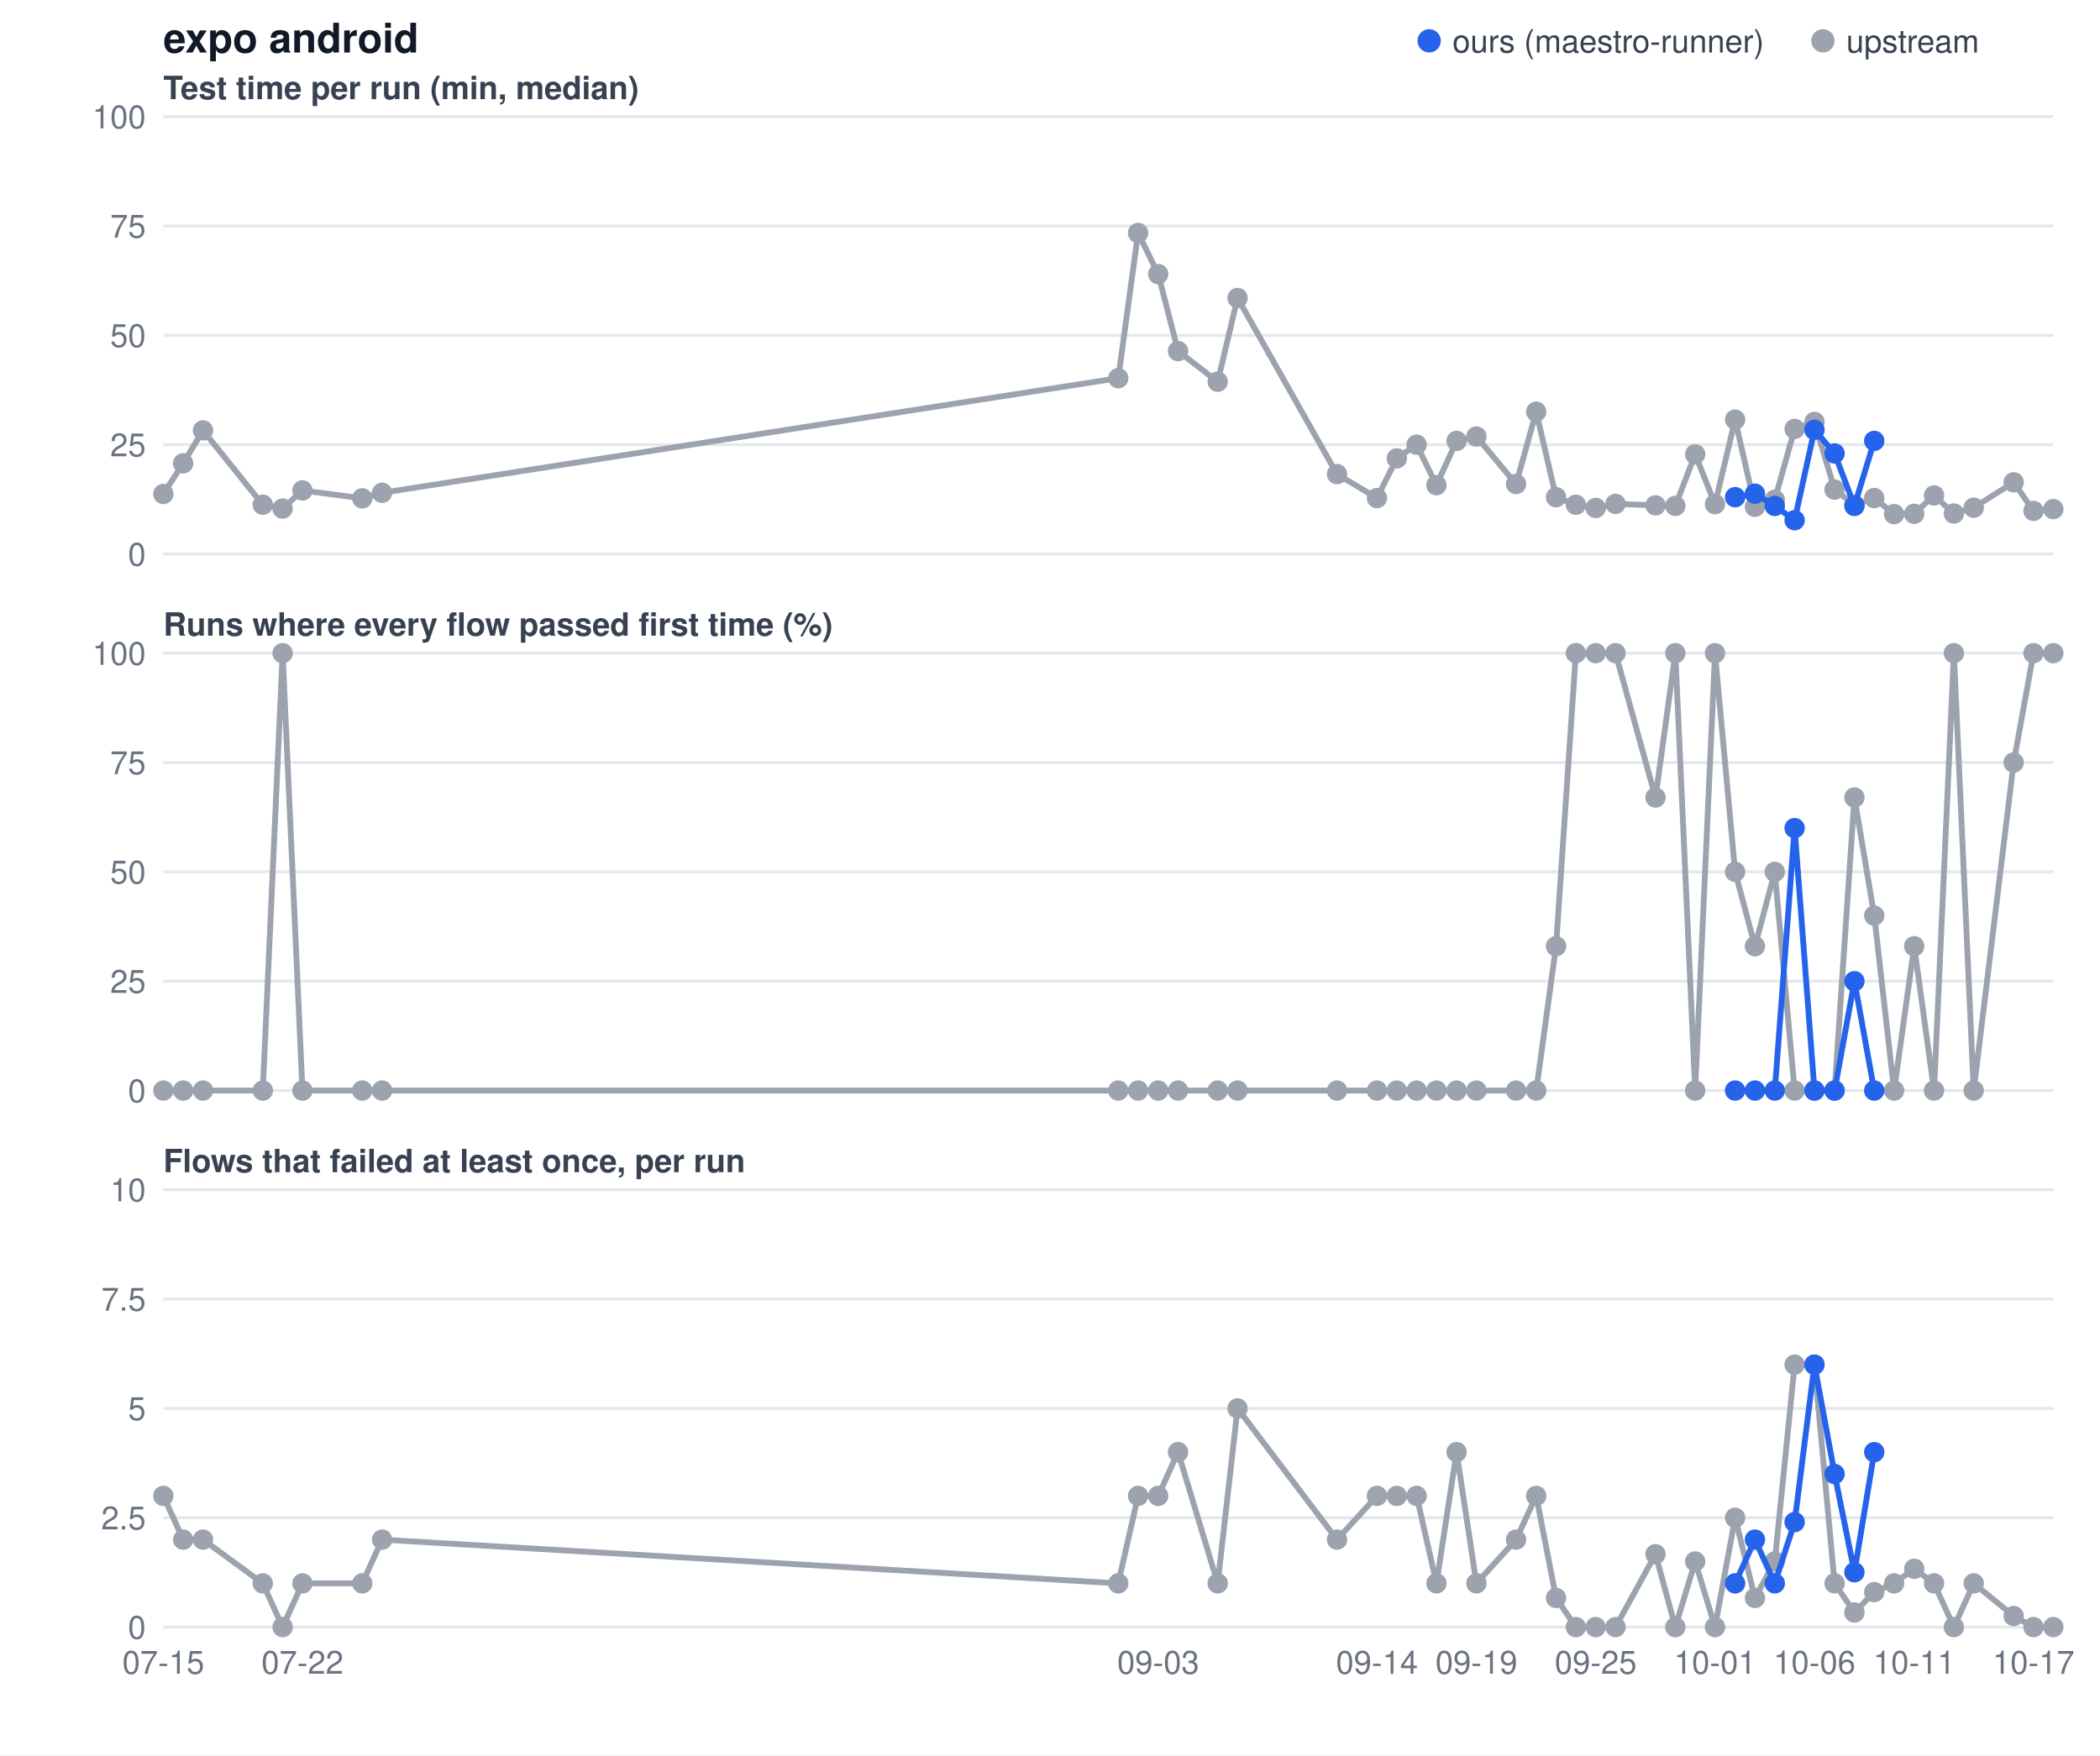
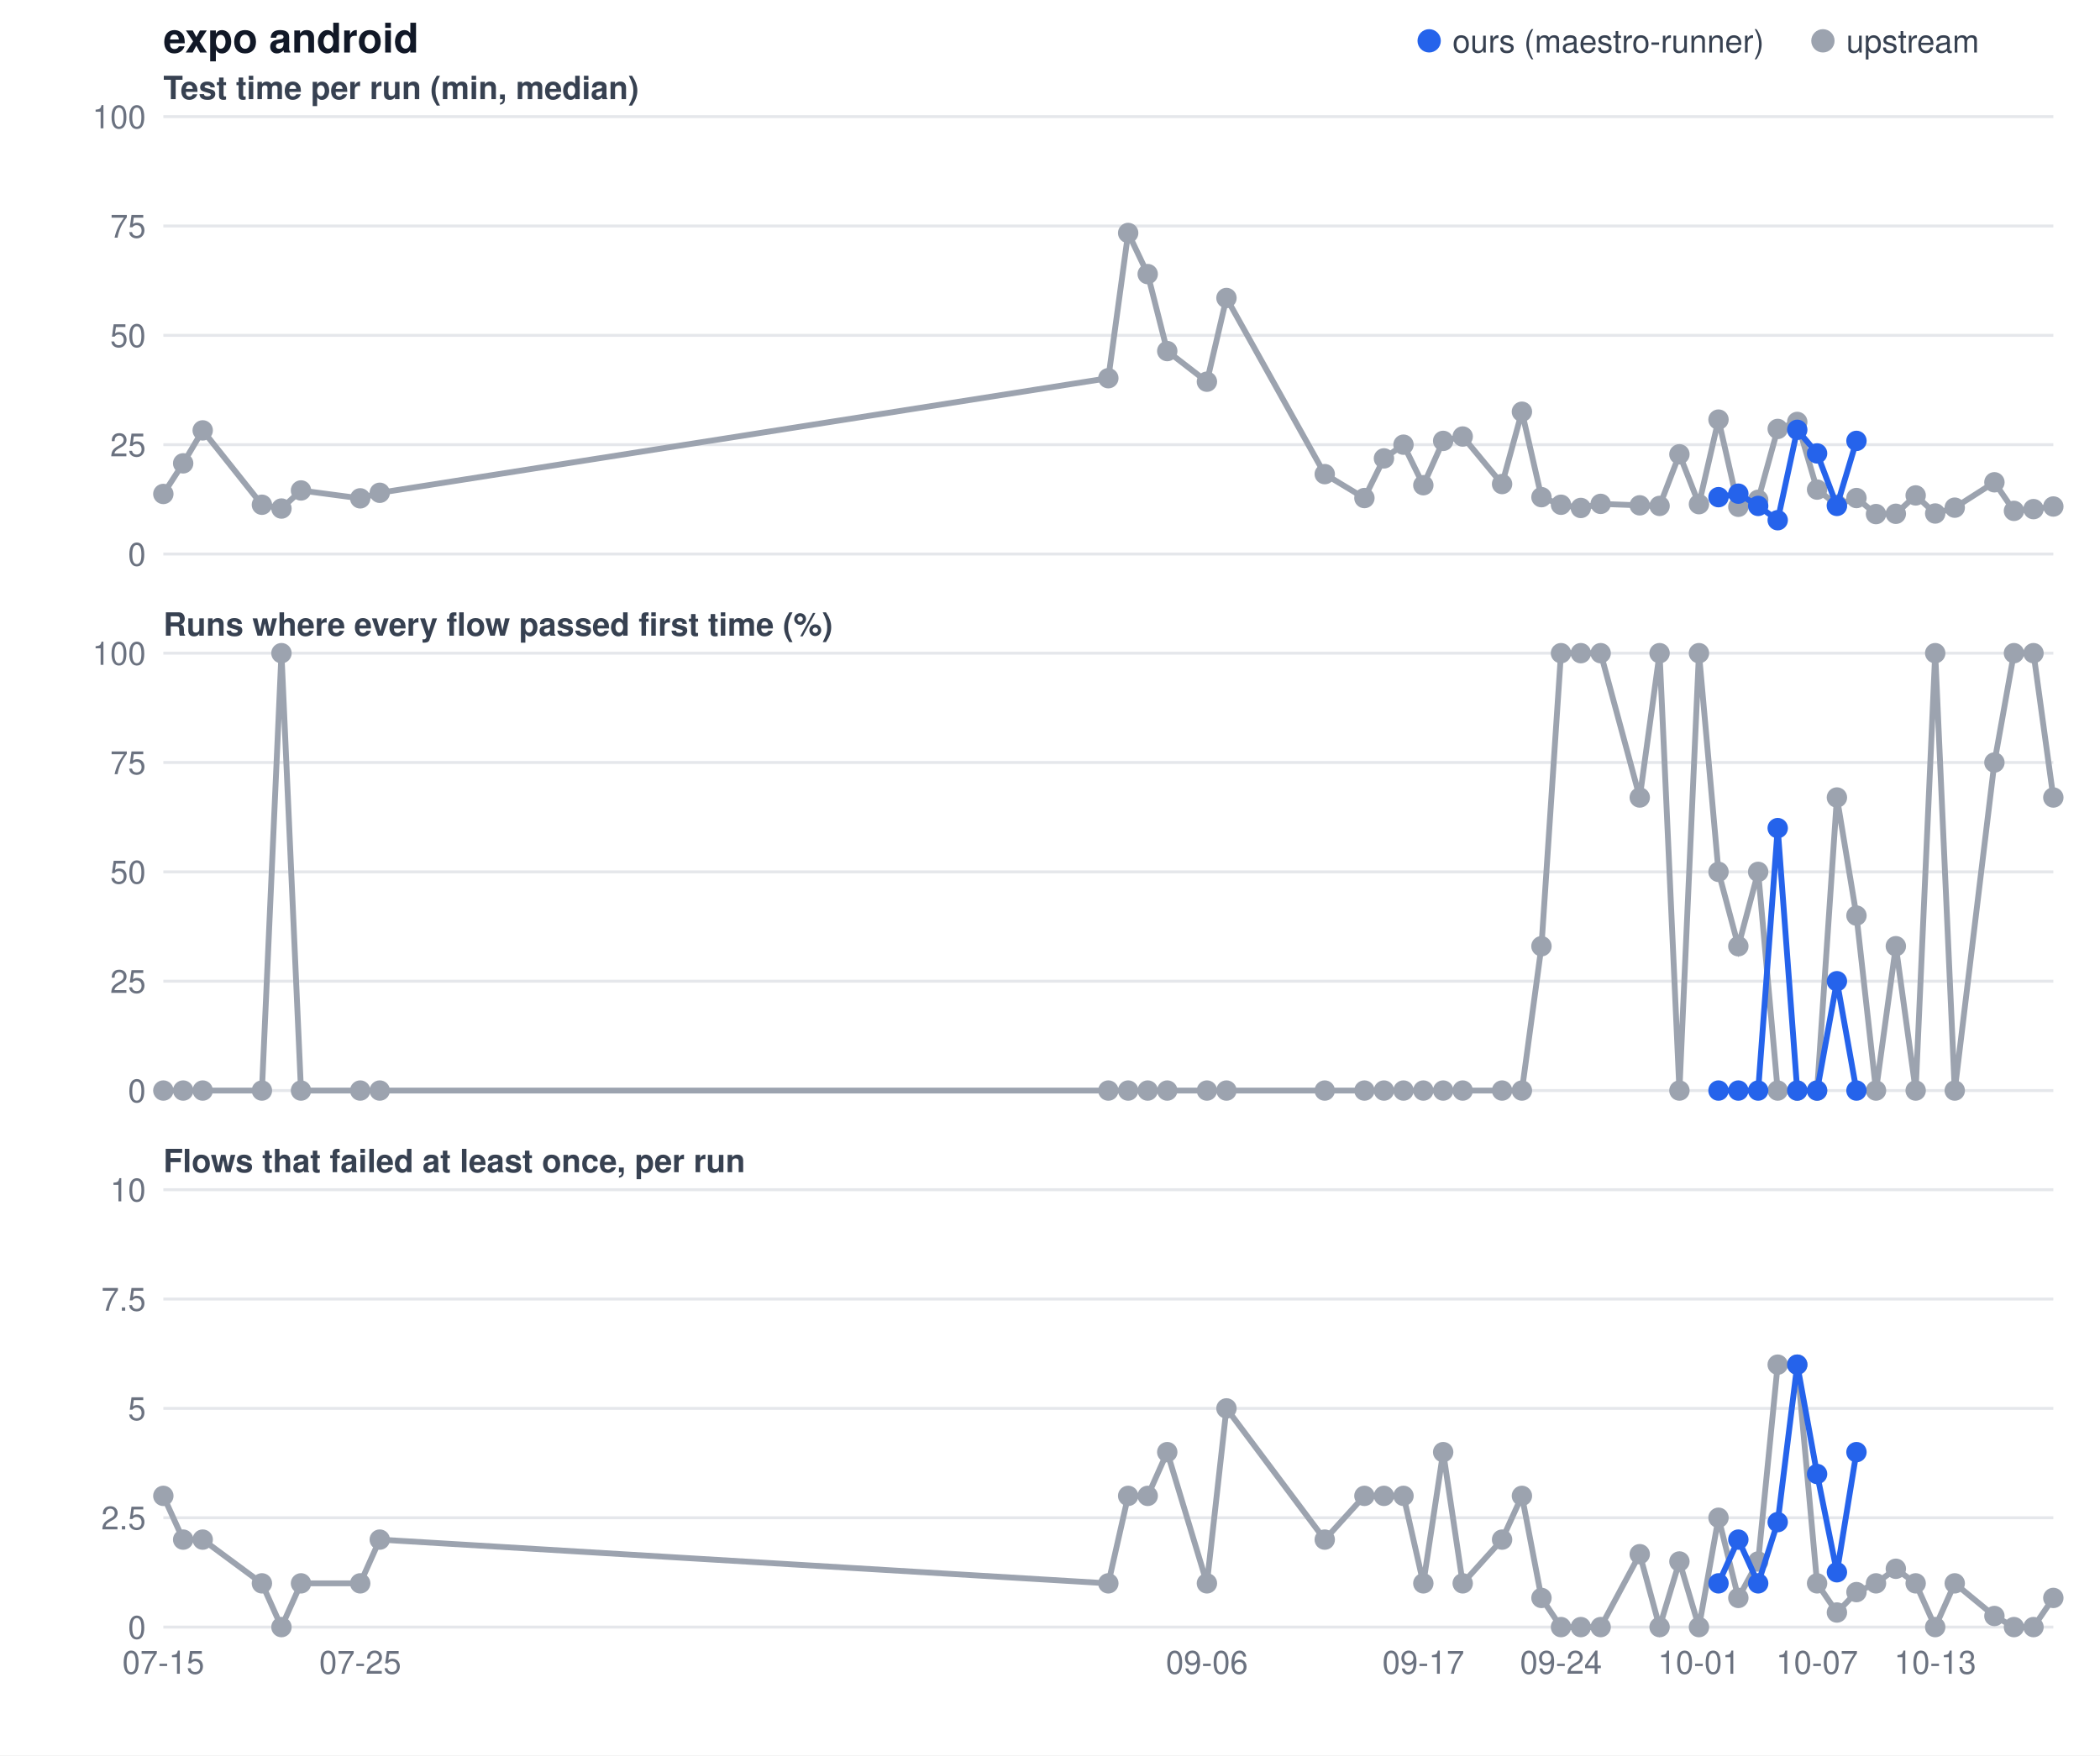
<svg xmlns="http://www.w3.org/2000/svg" width="720" height="602" font-family="-apple-system,Segoe UI,Helvetica,Arial,sans-serif" font-size="11">
  <rect width="100%" height="100%" fill="#ffffff" />
  <text x="56" y="18" font-size="14" font-weight="600" fill="#111827">expo android</text>
  <circle cx="490" cy="14" r="4" fill="#2563eb" />
  <text x="498" y="18" fill="#374151">ours (maestro-runner)</text>
  <circle cx="625" cy="14" r="4" fill="#9ca3af" />
  <text x="633" y="18" fill="#374151">upstream</text>
  <text x="56" y="34" fill="#374151" font-weight="600">Test time per run (min, median)</text>
  <line x1="56" x2="704" y1="190.0" y2="190.0" stroke="#e5e7eb" />
  <text x="50" y="194.0" text-anchor="end" fill="#6b7280">0</text>
  <line x1="56" x2="704" y1="152.5" y2="152.5" stroke="#e5e7eb" />
  <text x="50" y="156.5" text-anchor="end" fill="#6b7280">25</text>
  <line x1="56" x2="704" y1="115.0" y2="115.0" stroke="#e5e7eb" />
  <text x="50" y="119.0" text-anchor="end" fill="#6b7280">50</text>
  <line x1="56" x2="704" y1="77.5" y2="77.5" stroke="#e5e7eb" />
  <text x="50" y="81.5" text-anchor="end" fill="#6b7280">75</text>
  <line x1="56" x2="704" y1="40.0" y2="40.0" stroke="#e5e7eb" />
  <text x="50" y="44.0" text-anchor="end" fill="#6b7280">100</text>
-   <polyline fill="none" stroke="#9ca3af" stroke-width="2" points="56.0,169.4 62.8,158.9 69.6,147.6 90.1,173.1 96.9,174.4 103.7,168.2 124.2,170.9 131.0,169.0 383.4,129.7 390.2,79.9 397.1,94.0 403.9,120.4 417.5,130.9 424.3,102.2 458.4,162.6 472.1,170.8 478.9,157.2 485.7,152.5 492.5,166.4 499.4,151.2 506.2,149.7 519.8,166.0 526.7,141.2 533.5,170.5 540.3,173.1 547.1,174.2 553.9,172.8 567.6,173.3 574.4,173.5 581.2,155.8 588.0,172.9 594.9,143.9 601.7,173.8 608.5,171.4 615.3,147.1 622.1,144.7 629.0,167.9 635.8,173.1 642.6,170.8 649.4,176.3 656.3,176.2 663.1,169.9 669.9,176.1 676.7,174.1 690.4,165.4 697.2,175.2 704.0,174.6" />
+   <polyline fill="none" stroke="#9ca3af" stroke-width="2" points="56.0,169.4 62.8,158.9 69.5,147.6 89.8,173.1 96.5,174.4 103.2,168.2 123.5,170.9 130.2,169.0 380.0,129.7 386.8,79.9 393.5,94.0 400.2,120.4 413.8,130.9 420.5,102.2 454.2,162.6 467.8,170.8 474.5,157.2 481.2,152.5 488.0,166.4 494.8,151.2 501.5,149.7 515.0,166.0 521.8,141.2 528.5,170.5 535.2,173.1 542.0,174.2 548.8,172.8 562.2,173.3 569.0,173.5 575.8,155.8 582.5,172.9 589.2,143.9 596.0,173.8 602.8,171.4 609.5,147.1 616.2,144.7 623.0,167.9 629.8,173.1 636.5,170.8 643.2,176.3 650.0,176.2 656.8,169.9 663.5,176.1 670.2,174.1 683.8,165.4 690.5,175.2 697.2,174.6 704.0,173.7" />
  <circle cx="56.0" cy="169.4" r="3.5" fill="#9ca3af" />
  <circle cx="62.8" cy="158.9" r="3.5" fill="#9ca3af" />
-   <circle cx="69.6" cy="147.6" r="3.5" fill="#9ca3af" />
-   <circle cx="90.1" cy="173.1" r="3.5" fill="#9ca3af" />
-   <circle cx="96.9" cy="174.4" r="3.5" fill="#9ca3af" />
-   <circle cx="103.7" cy="168.2" r="3.5" fill="#9ca3af" />
-   <circle cx="124.2" cy="170.9" r="3.5" fill="#9ca3af" />
-   <circle cx="131.0" cy="169.0" r="3.5" fill="#9ca3af" />
-   <circle cx="383.4" cy="129.7" r="3.5" fill="#9ca3af" />
-   <circle cx="390.2" cy="79.9" r="3.5" fill="#9ca3af" />
-   <circle cx="397.1" cy="94.0" r="3.5" fill="#9ca3af" />
-   <circle cx="403.9" cy="120.4" r="3.5" fill="#9ca3af" />
-   <circle cx="417.5" cy="130.9" r="3.5" fill="#9ca3af" />
-   <circle cx="424.3" cy="102.2" r="3.5" fill="#9ca3af" />
-   <circle cx="458.4" cy="162.6" r="3.5" fill="#9ca3af" />
-   <circle cx="472.1" cy="170.8" r="3.5" fill="#9ca3af" />
-   <circle cx="478.9" cy="157.2" r="3.5" fill="#9ca3af" />
-   <circle cx="485.7" cy="152.5" r="3.5" fill="#9ca3af" />
-   <circle cx="492.5" cy="166.4" r="3.5" fill="#9ca3af" />
-   <circle cx="499.4" cy="151.2" r="3.5" fill="#9ca3af" />
-   <circle cx="506.2" cy="149.7" r="3.5" fill="#9ca3af" />
-   <circle cx="519.8" cy="166.0" r="3.5" fill="#9ca3af" />
-   <circle cx="526.7" cy="141.2" r="3.5" fill="#9ca3af" />
-   <circle cx="533.5" cy="170.5" r="3.5" fill="#9ca3af" />
-   <circle cx="540.3" cy="173.1" r="3.5" fill="#9ca3af" />
-   <circle cx="547.1" cy="174.2" r="3.5" fill="#9ca3af" />
-   <circle cx="553.9" cy="172.8" r="3.5" fill="#9ca3af" />
-   <circle cx="567.6" cy="173.3" r="3.5" fill="#9ca3af" />
-   <circle cx="574.4" cy="173.5" r="3.5" fill="#9ca3af" />
-   <circle cx="581.2" cy="155.8" r="3.5" fill="#9ca3af" />
-   <circle cx="588.0" cy="172.9" r="3.5" fill="#9ca3af" />
-   <circle cx="594.9" cy="143.9" r="3.5" fill="#9ca3af" />
-   <circle cx="601.7" cy="173.8" r="3.5" fill="#9ca3af" />
-   <circle cx="608.5" cy="171.4" r="3.5" fill="#9ca3af" />
-   <circle cx="615.3" cy="147.1" r="3.5" fill="#9ca3af" />
-   <circle cx="622.1" cy="144.7" r="3.5" fill="#9ca3af" />
-   <circle cx="629.0" cy="167.9" r="3.5" fill="#9ca3af" />
-   <circle cx="635.8" cy="173.1" r="3.5" fill="#9ca3af" />
-   <circle cx="642.6" cy="170.8" r="3.5" fill="#9ca3af" />
-   <circle cx="649.4" cy="176.3" r="3.5" fill="#9ca3af" />
-   <circle cx="656.3" cy="176.2" r="3.5" fill="#9ca3af" />
-   <circle cx="663.1" cy="169.9" r="3.5" fill="#9ca3af" />
-   <circle cx="669.9" cy="176.1" r="3.5" fill="#9ca3af" />
-   <circle cx="676.7" cy="174.1" r="3.5" fill="#9ca3af" />
-   <circle cx="690.4" cy="165.4" r="3.5" fill="#9ca3af" />
-   <circle cx="697.2" cy="175.2" r="3.5" fill="#9ca3af" />
-   <circle cx="704.0" cy="174.6" r="3.5" fill="#9ca3af" />
-   <polyline fill="none" stroke="#2563eb" stroke-width="2" points="594.9,170.5 601.7,169.3 608.5,173.5 615.3,178.4 622.1,147.4 629.0,155.5 635.8,173.5 642.6,151.2" />
-   <circle cx="594.9" cy="170.5" r="3.5" fill="#2563eb" />
-   <circle cx="601.7" cy="169.3" r="3.5" fill="#2563eb" />
-   <circle cx="608.5" cy="173.5" r="3.5" fill="#2563eb" />
-   <circle cx="615.3" cy="178.4" r="3.5" fill="#2563eb" />
-   <circle cx="622.1" cy="147.4" r="3.5" fill="#2563eb" />
-   <circle cx="629.0" cy="155.5" r="3.5" fill="#2563eb" />
-   <circle cx="635.8" cy="173.5" r="3.5" fill="#2563eb" />
-   <circle cx="642.6" cy="151.2" r="3.5" fill="#2563eb" />
+   <circle cx="69.5" cy="147.6" r="3.5" fill="#9ca3af" />
+   <circle cx="89.8" cy="173.1" r="3.5" fill="#9ca3af" />
+   <circle cx="96.5" cy="174.4" r="3.5" fill="#9ca3af" />
+   <circle cx="103.2" cy="168.2" r="3.5" fill="#9ca3af" />
+   <circle cx="123.5" cy="170.9" r="3.5" fill="#9ca3af" />
+   <circle cx="130.2" cy="169.0" r="3.5" fill="#9ca3af" />
+   <circle cx="380.0" cy="129.7" r="3.5" fill="#9ca3af" />
+   <circle cx="386.8" cy="79.9" r="3.5" fill="#9ca3af" />
+   <circle cx="393.5" cy="94.0" r="3.5" fill="#9ca3af" />
+   <circle cx="400.2" cy="120.4" r="3.5" fill="#9ca3af" />
+   <circle cx="413.8" cy="130.9" r="3.5" fill="#9ca3af" />
+   <circle cx="420.5" cy="102.2" r="3.5" fill="#9ca3af" />
+   <circle cx="454.2" cy="162.6" r="3.5" fill="#9ca3af" />
+   <circle cx="467.8" cy="170.8" r="3.5" fill="#9ca3af" />
+   <circle cx="474.5" cy="157.2" r="3.5" fill="#9ca3af" />
+   <circle cx="481.2" cy="152.5" r="3.5" fill="#9ca3af" />
+   <circle cx="488.0" cy="166.4" r="3.5" fill="#9ca3af" />
+   <circle cx="494.8" cy="151.2" r="3.5" fill="#9ca3af" />
+   <circle cx="501.5" cy="149.7" r="3.5" fill="#9ca3af" />
+   <circle cx="515.0" cy="166.0" r="3.5" fill="#9ca3af" />
+   <circle cx="521.8" cy="141.2" r="3.5" fill="#9ca3af" />
+   <circle cx="528.5" cy="170.5" r="3.5" fill="#9ca3af" />
+   <circle cx="535.2" cy="173.1" r="3.5" fill="#9ca3af" />
+   <circle cx="542.0" cy="174.2" r="3.5" fill="#9ca3af" />
+   <circle cx="548.8" cy="172.8" r="3.5" fill="#9ca3af" />
+   <circle cx="562.2" cy="173.3" r="3.5" fill="#9ca3af" />
+   <circle cx="569.0" cy="173.5" r="3.5" fill="#9ca3af" />
+   <circle cx="575.8" cy="155.8" r="3.5" fill="#9ca3af" />
+   <circle cx="582.5" cy="172.9" r="3.5" fill="#9ca3af" />
+   <circle cx="589.2" cy="143.9" r="3.5" fill="#9ca3af" />
+   <circle cx="596.0" cy="173.8" r="3.5" fill="#9ca3af" />
+   <circle cx="602.8" cy="171.4" r="3.5" fill="#9ca3af" />
+   <circle cx="609.5" cy="147.1" r="3.5" fill="#9ca3af" />
+   <circle cx="616.2" cy="144.7" r="3.5" fill="#9ca3af" />
+   <circle cx="623.0" cy="167.9" r="3.5" fill="#9ca3af" />
+   <circle cx="629.8" cy="173.1" r="3.5" fill="#9ca3af" />
+   <circle cx="636.5" cy="170.8" r="3.5" fill="#9ca3af" />
+   <circle cx="643.2" cy="176.3" r="3.5" fill="#9ca3af" />
+   <circle cx="650.0" cy="176.2" r="3.5" fill="#9ca3af" />
+   <circle cx="656.8" cy="169.9" r="3.5" fill="#9ca3af" />
+   <circle cx="663.5" cy="176.1" r="3.5" fill="#9ca3af" />
+   <circle cx="670.2" cy="174.1" r="3.5" fill="#9ca3af" />
+   <circle cx="683.8" cy="165.4" r="3.5" fill="#9ca3af" />
+   <circle cx="690.5" cy="175.2" r="3.5" fill="#9ca3af" />
+   <circle cx="697.2" cy="174.6" r="3.5" fill="#9ca3af" />
+   <circle cx="704.0" cy="173.7" r="3.5" fill="#9ca3af" />
+   <polyline fill="none" stroke="#2563eb" stroke-width="2" points="589.2,170.5 596.0,169.3 602.8,173.5 609.5,178.4 616.2,147.4 623.0,155.5 629.8,173.5 636.5,151.2" />
+   <circle cx="589.2" cy="170.5" r="3.5" fill="#2563eb" />
+   <circle cx="596.0" cy="169.3" r="3.5" fill="#2563eb" />
+   <circle cx="602.8" cy="173.5" r="3.5" fill="#2563eb" />
+   <circle cx="609.5" cy="178.4" r="3.5" fill="#2563eb" />
+   <circle cx="616.2" cy="147.4" r="3.5" fill="#2563eb" />
+   <circle cx="623.0" cy="155.5" r="3.5" fill="#2563eb" />
+   <circle cx="629.8" cy="173.5" r="3.5" fill="#2563eb" />
+   <circle cx="636.5" cy="151.2" r="3.5" fill="#2563eb" />
  <text x="56" y="218" fill="#374151" font-weight="600">Runs where every flow passed first time (%)</text>
  <line x1="56" x2="704" y1="374.0" y2="374.0" stroke="#e5e7eb" />
  <text x="50" y="378.0" text-anchor="end" fill="#6b7280">0</text>
  <line x1="56" x2="704" y1="336.5" y2="336.5" stroke="#e5e7eb" />
  <text x="50" y="340.5" text-anchor="end" fill="#6b7280">25</text>
  <line x1="56" x2="704" y1="299.0" y2="299.0" stroke="#e5e7eb" />
  <text x="50" y="303.0" text-anchor="end" fill="#6b7280">50</text>
  <line x1="56" x2="704" y1="261.5" y2="261.5" stroke="#e5e7eb" />
  <text x="50" y="265.5" text-anchor="end" fill="#6b7280">75</text>
  <line x1="56" x2="704" y1="224.0" y2="224.0" stroke="#e5e7eb" />
  <text x="50" y="228.0" text-anchor="end" fill="#6b7280">100</text>
-   <polyline fill="none" stroke="#9ca3af" stroke-width="2" points="56.0,374.0 62.8,374.0 69.6,374.0 90.1,374.0 96.9,224.0 103.7,374.0 124.2,374.0 131.0,374.0 383.4,374.0 390.2,374.0 397.1,374.0 403.9,374.0 417.5,374.0 424.3,374.0 458.4,374.0 472.1,374.0 478.9,374.0 485.7,374.0 492.5,374.0 499.4,374.0 506.2,374.0 519.8,374.0 526.7,374.0 533.5,324.5 540.3,224.0 547.1,224.0 553.9,224.0 567.6,273.5 574.4,224.0 581.2,374.0 588.0,224.0 594.9,299.0 601.7,324.5 608.5,299.0 615.3,374.0 622.1,374.0 629.0,374.0 635.8,273.5 642.6,314.0 649.4,374.0 656.3,324.5 663.1,374.0 669.9,224.0 676.7,374.0 690.4,261.5 697.2,224.0 704.0,224.0" />
+   <polyline fill="none" stroke="#9ca3af" stroke-width="2" points="56.0,374.0 62.8,374.0 69.5,374.0 89.8,374.0 96.5,224.0 103.2,374.0 123.5,374.0 130.2,374.0 380.0,374.0 386.8,374.0 393.5,374.0 400.2,374.0 413.8,374.0 420.5,374.0 454.2,374.0 467.8,374.0 474.5,374.0 481.2,374.0 488.0,374.0 494.8,374.0 501.5,374.0 515.0,374.0 521.8,374.0 528.5,324.5 535.2,224.0 542.0,224.0 548.8,224.0 562.2,273.5 569.0,224.0 575.8,374.0 582.5,224.0 589.2,299.0 596.0,324.5 602.8,299.0 609.5,374.0 616.2,374.0 623.0,374.0 629.8,273.5 636.5,314.0 643.2,374.0 650.0,324.5 656.8,374.0 663.5,224.0 670.2,374.0 683.8,261.5 690.5,224.0 697.2,224.0 704.0,273.5" />
  <circle cx="56.0" cy="374.0" r="3.5" fill="#9ca3af" />
  <circle cx="62.8" cy="374.0" r="3.5" fill="#9ca3af" />
-   <circle cx="69.6" cy="374.0" r="3.5" fill="#9ca3af" />
-   <circle cx="90.1" cy="374.0" r="3.5" fill="#9ca3af" />
-   <circle cx="96.9" cy="224.0" r="3.5" fill="#9ca3af" />
-   <circle cx="103.7" cy="374.0" r="3.5" fill="#9ca3af" />
-   <circle cx="124.2" cy="374.0" r="3.5" fill="#9ca3af" />
-   <circle cx="131.0" cy="374.0" r="3.5" fill="#9ca3af" />
-   <circle cx="383.4" cy="374.0" r="3.5" fill="#9ca3af" />
-   <circle cx="390.2" cy="374.0" r="3.5" fill="#9ca3af" />
-   <circle cx="397.1" cy="374.0" r="3.5" fill="#9ca3af" />
-   <circle cx="403.9" cy="374.0" r="3.5" fill="#9ca3af" />
-   <circle cx="417.5" cy="374.0" r="3.5" fill="#9ca3af" />
-   <circle cx="424.3" cy="374.0" r="3.5" fill="#9ca3af" />
-   <circle cx="458.4" cy="374.0" r="3.5" fill="#9ca3af" />
-   <circle cx="472.1" cy="374.0" r="3.5" fill="#9ca3af" />
-   <circle cx="478.9" cy="374.0" r="3.5" fill="#9ca3af" />
-   <circle cx="485.7" cy="374.0" r="3.5" fill="#9ca3af" />
-   <circle cx="492.5" cy="374.0" r="3.5" fill="#9ca3af" />
-   <circle cx="499.4" cy="374.0" r="3.5" fill="#9ca3af" />
-   <circle cx="506.2" cy="374.0" r="3.5" fill="#9ca3af" />
-   <circle cx="519.8" cy="374.0" r="3.5" fill="#9ca3af" />
-   <circle cx="526.7" cy="374.0" r="3.5" fill="#9ca3af" />
-   <circle cx="533.5" cy="324.5" r="3.5" fill="#9ca3af" />
-   <circle cx="540.3" cy="224.0" r="3.5" fill="#9ca3af" />
-   <circle cx="547.1" cy="224.0" r="3.5" fill="#9ca3af" />
-   <circle cx="553.9" cy="224.0" r="3.5" fill="#9ca3af" />
-   <circle cx="567.6" cy="273.5" r="3.5" fill="#9ca3af" />
-   <circle cx="574.4" cy="224.0" r="3.5" fill="#9ca3af" />
-   <circle cx="581.2" cy="374.0" r="3.5" fill="#9ca3af" />
-   <circle cx="588.0" cy="224.0" r="3.5" fill="#9ca3af" />
-   <circle cx="594.9" cy="299.0" r="3.5" fill="#9ca3af" />
-   <circle cx="601.7" cy="324.5" r="3.5" fill="#9ca3af" />
-   <circle cx="608.5" cy="299.0" r="3.5" fill="#9ca3af" />
-   <circle cx="615.3" cy="374.0" r="3.5" fill="#9ca3af" />
-   <circle cx="622.1" cy="374.0" r="3.5" fill="#9ca3af" />
-   <circle cx="629.0" cy="374.0" r="3.5" fill="#9ca3af" />
-   <circle cx="635.8" cy="273.5" r="3.5" fill="#9ca3af" />
-   <circle cx="642.6" cy="314.0" r="3.5" fill="#9ca3af" />
-   <circle cx="649.4" cy="374.0" r="3.5" fill="#9ca3af" />
-   <circle cx="656.3" cy="324.5" r="3.5" fill="#9ca3af" />
-   <circle cx="663.1" cy="374.0" r="3.5" fill="#9ca3af" />
-   <circle cx="669.9" cy="224.0" r="3.5" fill="#9ca3af" />
-   <circle cx="676.7" cy="374.0" r="3.5" fill="#9ca3af" />
-   <circle cx="690.4" cy="261.5" r="3.5" fill="#9ca3af" />
+   <circle cx="69.5" cy="374.0" r="3.5" fill="#9ca3af" />
+   <circle cx="89.8" cy="374.0" r="3.5" fill="#9ca3af" />
+   <circle cx="96.5" cy="224.0" r="3.5" fill="#9ca3af" />
+   <circle cx="103.2" cy="374.0" r="3.5" fill="#9ca3af" />
+   <circle cx="123.5" cy="374.0" r="3.5" fill="#9ca3af" />
+   <circle cx="130.2" cy="374.0" r="3.5" fill="#9ca3af" />
+   <circle cx="380.0" cy="374.0" r="3.5" fill="#9ca3af" />
+   <circle cx="386.8" cy="374.0" r="3.5" fill="#9ca3af" />
+   <circle cx="393.5" cy="374.0" r="3.5" fill="#9ca3af" />
+   <circle cx="400.2" cy="374.0" r="3.5" fill="#9ca3af" />
+   <circle cx="413.8" cy="374.0" r="3.5" fill="#9ca3af" />
+   <circle cx="420.5" cy="374.0" r="3.5" fill="#9ca3af" />
+   <circle cx="454.2" cy="374.0" r="3.5" fill="#9ca3af" />
+   <circle cx="467.8" cy="374.0" r="3.5" fill="#9ca3af" />
+   <circle cx="474.5" cy="374.0" r="3.5" fill="#9ca3af" />
+   <circle cx="481.2" cy="374.0" r="3.5" fill="#9ca3af" />
+   <circle cx="488.0" cy="374.0" r="3.5" fill="#9ca3af" />
+   <circle cx="494.8" cy="374.0" r="3.5" fill="#9ca3af" />
+   <circle cx="501.5" cy="374.0" r="3.5" fill="#9ca3af" />
+   <circle cx="515.0" cy="374.0" r="3.5" fill="#9ca3af" />
+   <circle cx="521.8" cy="374.0" r="3.5" fill="#9ca3af" />
+   <circle cx="528.5" cy="324.5" r="3.5" fill="#9ca3af" />
+   <circle cx="535.2" cy="224.0" r="3.5" fill="#9ca3af" />
+   <circle cx="542.0" cy="224.0" r="3.5" fill="#9ca3af" />
+   <circle cx="548.8" cy="224.0" r="3.5" fill="#9ca3af" />
+   <circle cx="562.2" cy="273.5" r="3.5" fill="#9ca3af" />
+   <circle cx="569.0" cy="224.0" r="3.5" fill="#9ca3af" />
+   <circle cx="575.8" cy="374.0" r="3.5" fill="#9ca3af" />
+   <circle cx="582.5" cy="224.0" r="3.5" fill="#9ca3af" />
+   <circle cx="589.2" cy="299.0" r="3.5" fill="#9ca3af" />
+   <circle cx="596.0" cy="324.5" r="3.5" fill="#9ca3af" />
+   <circle cx="602.8" cy="299.0" r="3.5" fill="#9ca3af" />
+   <circle cx="609.5" cy="374.0" r="3.5" fill="#9ca3af" />
+   <circle cx="616.2" cy="374.0" r="3.5" fill="#9ca3af" />
+   <circle cx="623.0" cy="374.0" r="3.5" fill="#9ca3af" />
+   <circle cx="629.8" cy="273.5" r="3.5" fill="#9ca3af" />
+   <circle cx="636.5" cy="314.0" r="3.5" fill="#9ca3af" />
+   <circle cx="643.2" cy="374.0" r="3.5" fill="#9ca3af" />
+   <circle cx="650.0" cy="324.5" r="3.5" fill="#9ca3af" />
+   <circle cx="656.8" cy="374.0" r="3.5" fill="#9ca3af" />
+   <circle cx="663.5" cy="224.0" r="3.5" fill="#9ca3af" />
+   <circle cx="670.2" cy="374.0" r="3.5" fill="#9ca3af" />
+   <circle cx="683.8" cy="261.5" r="3.5" fill="#9ca3af" />
+   <circle cx="690.5" cy="224.0" r="3.5" fill="#9ca3af" />
  <circle cx="697.2" cy="224.0" r="3.5" fill="#9ca3af" />
-   <circle cx="704.0" cy="224.0" r="3.5" fill="#9ca3af" />
-   <polyline fill="none" stroke="#2563eb" stroke-width="2" points="594.9,374.0 601.7,374.0 608.5,374.0 615.3,284.0 622.1,374.0 629.0,374.0 635.8,336.5 642.6,374.0" />
-   <circle cx="594.9" cy="374.0" r="3.5" fill="#2563eb" />
-   <circle cx="601.7" cy="374.0" r="3.5" fill="#2563eb" />
-   <circle cx="608.5" cy="374.0" r="3.5" fill="#2563eb" />
-   <circle cx="615.3" cy="284.0" r="3.5" fill="#2563eb" />
-   <circle cx="622.1" cy="374.0" r="3.5" fill="#2563eb" />
-   <circle cx="629.0" cy="374.0" r="3.5" fill="#2563eb" />
-   <circle cx="635.8" cy="336.5" r="3.5" fill="#2563eb" />
-   <circle cx="642.6" cy="374.0" r="3.5" fill="#2563eb" />
+   <circle cx="704.0" cy="273.5" r="3.5" fill="#9ca3af" />
+   <polyline fill="none" stroke="#2563eb" stroke-width="2" points="589.2,374.0 596.0,374.0 602.8,374.0 609.5,284.0 616.2,374.0 623.0,374.0 629.8,336.5 636.5,374.0" />
+   <circle cx="589.2" cy="374.0" r="3.5" fill="#2563eb" />
+   <circle cx="596.0" cy="374.0" r="3.5" fill="#2563eb" />
+   <circle cx="602.8" cy="374.0" r="3.5" fill="#2563eb" />
+   <circle cx="609.5" cy="284.0" r="3.5" fill="#2563eb" />
+   <circle cx="616.2" cy="374.0" r="3.5" fill="#2563eb" />
+   <circle cx="623.0" cy="374.0" r="3.5" fill="#2563eb" />
+   <circle cx="629.8" cy="336.5" r="3.5" fill="#2563eb" />
+   <circle cx="636.5" cy="374.0" r="3.5" fill="#2563eb" />
  <text x="56" y="402" fill="#374151" font-weight="600">Flows that failed at least once, per run</text>
  <line x1="56" x2="704" y1="558.0" y2="558.0" stroke="#e5e7eb" />
  <text x="50" y="562.0" text-anchor="end" fill="#6b7280">0</text>
  <line x1="56" x2="704" y1="520.5" y2="520.5" stroke="#e5e7eb" />
  <text x="50" y="524.5" text-anchor="end" fill="#6b7280">2.5</text>
  <line x1="56" x2="704" y1="483.0" y2="483.0" stroke="#e5e7eb" />
  <text x="50" y="487.0" text-anchor="end" fill="#6b7280">5</text>
  <line x1="56" x2="704" y1="445.5" y2="445.5" stroke="#e5e7eb" />
  <text x="50" y="449.5" text-anchor="end" fill="#6b7280">7.5</text>
  <line x1="56" x2="704" y1="408.0" y2="408.0" stroke="#e5e7eb" />
  <text x="50" y="412.0" text-anchor="end" fill="#6b7280">10</text>
-   <polyline fill="none" stroke="#9ca3af" stroke-width="2" points="56.0,513.0 62.8,528.0 69.6,528.0 90.1,543.0 96.9,558.0 103.7,543.0 124.2,543.0 131.0,528.0 383.4,543.0 390.2,513.0 397.1,513.0 403.9,498.0 417.5,543.0 424.3,483.0 458.4,528.0 472.1,513.0 478.9,513.0 485.7,513.0 492.5,543.0 499.4,498.0 506.2,543.0 519.8,528.0 526.7,513.0 533.5,548.0 540.3,558.0 547.1,558.0 553.9,558.0 567.6,533.0 574.4,558.0 581.2,535.5 588.0,558.0 594.9,520.5 601.7,548.0 608.5,535.5 615.3,468.0 622.1,468.0 629.0,543.0 635.8,553.0 642.6,546.0 649.4,543.0 656.3,538.0 663.1,543.0 669.9,558.0 676.7,543.0 690.4,554.2 697.2,558.0 704.0,558.0" />
+   <polyline fill="none" stroke="#9ca3af" stroke-width="2" points="56.0,513.0 62.8,528.0 69.5,528.0 89.8,543.0 96.5,558.0 103.2,543.0 123.5,543.0 130.2,528.0 380.0,543.0 386.8,513.0 393.5,513.0 400.2,498.0 413.8,543.0 420.5,483.0 454.2,528.0 467.8,513.0 474.5,513.0 481.2,513.0 488.0,543.0 494.8,498.0 501.5,543.0 515.0,528.0 521.8,513.0 528.5,548.0 535.2,558.0 542.0,558.0 548.8,558.0 562.2,533.0 569.0,558.0 575.8,535.5 582.5,558.0 589.2,520.5 596.0,548.0 602.8,535.5 609.5,468.0 616.2,468.0 623.0,543.0 629.8,553.0 636.5,546.0 643.2,543.0 650.0,538.0 656.8,543.0 663.5,558.0 670.2,543.0 683.8,554.2 690.5,558.0 697.2,558.0 704.0,548.0" />
  <circle cx="56.0" cy="513.0" r="3.5" fill="#9ca3af" />
  <circle cx="62.8" cy="528.0" r="3.5" fill="#9ca3af" />
-   <circle cx="69.6" cy="528.0" r="3.5" fill="#9ca3af" />
-   <circle cx="90.1" cy="543.0" r="3.5" fill="#9ca3af" />
-   <circle cx="96.9" cy="558.0" r="3.5" fill="#9ca3af" />
-   <circle cx="103.7" cy="543.0" r="3.5" fill="#9ca3af" />
-   <circle cx="124.2" cy="543.0" r="3.5" fill="#9ca3af" />
-   <circle cx="131.0" cy="528.0" r="3.5" fill="#9ca3af" />
-   <circle cx="383.4" cy="543.0" r="3.5" fill="#9ca3af" />
-   <circle cx="390.2" cy="513.0" r="3.5" fill="#9ca3af" />
-   <circle cx="397.1" cy="513.0" r="3.5" fill="#9ca3af" />
-   <circle cx="403.9" cy="498.0" r="3.5" fill="#9ca3af" />
-   <circle cx="417.5" cy="543.0" r="3.5" fill="#9ca3af" />
-   <circle cx="424.3" cy="483.0" r="3.5" fill="#9ca3af" />
-   <circle cx="458.4" cy="528.0" r="3.5" fill="#9ca3af" />
-   <circle cx="472.1" cy="513.0" r="3.5" fill="#9ca3af" />
-   <circle cx="478.9" cy="513.0" r="3.5" fill="#9ca3af" />
-   <circle cx="485.7" cy="513.0" r="3.5" fill="#9ca3af" />
-   <circle cx="492.5" cy="543.0" r="3.5" fill="#9ca3af" />
-   <circle cx="499.4" cy="498.0" r="3.5" fill="#9ca3af" />
-   <circle cx="506.2" cy="543.0" r="3.5" fill="#9ca3af" />
-   <circle cx="519.8" cy="528.0" r="3.5" fill="#9ca3af" />
-   <circle cx="526.7" cy="513.0" r="3.5" fill="#9ca3af" />
-   <circle cx="533.5" cy="548.0" r="3.5" fill="#9ca3af" />
-   <circle cx="540.3" cy="558.0" r="3.5" fill="#9ca3af" />
-   <circle cx="547.1" cy="558.0" r="3.5" fill="#9ca3af" />
-   <circle cx="553.9" cy="558.0" r="3.5" fill="#9ca3af" />
-   <circle cx="567.6" cy="533.0" r="3.5" fill="#9ca3af" />
-   <circle cx="574.4" cy="558.0" r="3.5" fill="#9ca3af" />
-   <circle cx="581.2" cy="535.5" r="3.5" fill="#9ca3af" />
-   <circle cx="588.0" cy="558.0" r="3.5" fill="#9ca3af" />
-   <circle cx="594.9" cy="520.5" r="3.5" fill="#9ca3af" />
-   <circle cx="601.7" cy="548.0" r="3.5" fill="#9ca3af" />
-   <circle cx="608.5" cy="535.5" r="3.5" fill="#9ca3af" />
-   <circle cx="615.3" cy="468.0" r="3.5" fill="#9ca3af" />
-   <circle cx="622.1" cy="468.0" r="3.5" fill="#9ca3af" />
-   <circle cx="629.0" cy="543.0" r="3.5" fill="#9ca3af" />
-   <circle cx="635.8" cy="553.0" r="3.5" fill="#9ca3af" />
-   <circle cx="642.6" cy="546.0" r="3.5" fill="#9ca3af" />
-   <circle cx="649.4" cy="543.0" r="3.5" fill="#9ca3af" />
-   <circle cx="656.3" cy="538.0" r="3.5" fill="#9ca3af" />
-   <circle cx="663.1" cy="543.0" r="3.5" fill="#9ca3af" />
-   <circle cx="669.9" cy="558.0" r="3.5" fill="#9ca3af" />
-   <circle cx="676.7" cy="543.0" r="3.5" fill="#9ca3af" />
-   <circle cx="690.4" cy="554.2" r="3.5" fill="#9ca3af" />
+   <circle cx="69.5" cy="528.0" r="3.5" fill="#9ca3af" />
+   <circle cx="89.8" cy="543.0" r="3.5" fill="#9ca3af" />
+   <circle cx="96.5" cy="558.0" r="3.5" fill="#9ca3af" />
+   <circle cx="103.2" cy="543.0" r="3.5" fill="#9ca3af" />
+   <circle cx="123.5" cy="543.0" r="3.5" fill="#9ca3af" />
+   <circle cx="130.2" cy="528.0" r="3.5" fill="#9ca3af" />
+   <circle cx="380.0" cy="543.0" r="3.5" fill="#9ca3af" />
+   <circle cx="386.8" cy="513.0" r="3.5" fill="#9ca3af" />
+   <circle cx="393.5" cy="513.0" r="3.5" fill="#9ca3af" />
+   <circle cx="400.2" cy="498.0" r="3.5" fill="#9ca3af" />
+   <circle cx="413.8" cy="543.0" r="3.5" fill="#9ca3af" />
+   <circle cx="420.5" cy="483.0" r="3.5" fill="#9ca3af" />
+   <circle cx="454.2" cy="528.0" r="3.5" fill="#9ca3af" />
+   <circle cx="467.8" cy="513.0" r="3.5" fill="#9ca3af" />
+   <circle cx="474.5" cy="513.0" r="3.5" fill="#9ca3af" />
+   <circle cx="481.2" cy="513.0" r="3.5" fill="#9ca3af" />
+   <circle cx="488.0" cy="543.0" r="3.5" fill="#9ca3af" />
+   <circle cx="494.8" cy="498.0" r="3.5" fill="#9ca3af" />
+   <circle cx="501.5" cy="543.0" r="3.5" fill="#9ca3af" />
+   <circle cx="515.0" cy="528.0" r="3.5" fill="#9ca3af" />
+   <circle cx="521.8" cy="513.0" r="3.5" fill="#9ca3af" />
+   <circle cx="528.5" cy="548.0" r="3.5" fill="#9ca3af" />
+   <circle cx="535.2" cy="558.0" r="3.5" fill="#9ca3af" />
+   <circle cx="542.0" cy="558.0" r="3.5" fill="#9ca3af" />
+   <circle cx="548.8" cy="558.0" r="3.5" fill="#9ca3af" />
+   <circle cx="562.2" cy="533.0" r="3.5" fill="#9ca3af" />
+   <circle cx="569.0" cy="558.0" r="3.5" fill="#9ca3af" />
+   <circle cx="575.8" cy="535.5" r="3.5" fill="#9ca3af" />
+   <circle cx="582.5" cy="558.0" r="3.5" fill="#9ca3af" />
+   <circle cx="589.2" cy="520.5" r="3.5" fill="#9ca3af" />
+   <circle cx="596.0" cy="548.0" r="3.5" fill="#9ca3af" />
+   <circle cx="602.8" cy="535.5" r="3.5" fill="#9ca3af" />
+   <circle cx="609.5" cy="468.0" r="3.5" fill="#9ca3af" />
+   <circle cx="616.2" cy="468.0" r="3.5" fill="#9ca3af" />
+   <circle cx="623.0" cy="543.0" r="3.5" fill="#9ca3af" />
+   <circle cx="629.8" cy="553.0" r="3.5" fill="#9ca3af" />
+   <circle cx="636.5" cy="546.0" r="3.5" fill="#9ca3af" />
+   <circle cx="643.2" cy="543.0" r="3.5" fill="#9ca3af" />
+   <circle cx="650.0" cy="538.0" r="3.5" fill="#9ca3af" />
+   <circle cx="656.8" cy="543.0" r="3.5" fill="#9ca3af" />
+   <circle cx="663.5" cy="558.0" r="3.5" fill="#9ca3af" />
+   <circle cx="670.2" cy="543.0" r="3.5" fill="#9ca3af" />
+   <circle cx="683.8" cy="554.2" r="3.5" fill="#9ca3af" />
+   <circle cx="690.5" cy="558.0" r="3.5" fill="#9ca3af" />
  <circle cx="697.2" cy="558.0" r="3.5" fill="#9ca3af" />
-   <circle cx="704.0" cy="558.0" r="3.5" fill="#9ca3af" />
-   <polyline fill="none" stroke="#2563eb" stroke-width="2" points="594.9,543.0 601.7,528.0 608.5,543.0 615.3,522.0 622.1,468.0 629.0,505.5 635.8,539.2 642.6,498.0" />
-   <circle cx="594.9" cy="543.0" r="3.5" fill="#2563eb" />
-   <circle cx="601.7" cy="528.0" r="3.5" fill="#2563eb" />
-   <circle cx="608.5" cy="543.0" r="3.5" fill="#2563eb" />
-   <circle cx="615.3" cy="522.0" r="3.5" fill="#2563eb" />
-   <circle cx="622.1" cy="468.0" r="3.5" fill="#2563eb" />
-   <circle cx="629.0" cy="505.5" r="3.5" fill="#2563eb" />
-   <circle cx="635.8" cy="539.2" r="3.5" fill="#2563eb" />
-   <circle cx="642.6" cy="498.0" r="3.5" fill="#2563eb" />
+   <circle cx="704.0" cy="548.0" r="3.5" fill="#9ca3af" />
+   <polyline fill="none" stroke="#2563eb" stroke-width="2" points="589.2,543.0 596.0,528.0 602.8,543.0 609.5,522.0 616.2,468.0 623.0,505.5 629.8,539.2 636.5,498.0" />
+   <circle cx="589.2" cy="543.0" r="3.5" fill="#2563eb" />
+   <circle cx="596.0" cy="528.0" r="3.5" fill="#2563eb" />
+   <circle cx="602.8" cy="543.0" r="3.5" fill="#2563eb" />
+   <circle cx="609.5" cy="522.0" r="3.5" fill="#2563eb" />
+   <circle cx="616.2" cy="468.0" r="3.5" fill="#2563eb" />
+   <circle cx="623.0" cy="505.5" r="3.5" fill="#2563eb" />
+   <circle cx="629.8" cy="539.2" r="3.5" fill="#2563eb" />
+   <circle cx="636.5" cy="498.0" r="3.5" fill="#2563eb" />
  <text x="56.0" y="574" text-anchor="middle" fill="#6b7280">07-15</text>
-   <text x="103.7" y="574" text-anchor="middle" fill="#6b7280">07-22</text>
-   <text x="397.1" y="574" text-anchor="middle" fill="#6b7280">09-03</text>
-   <text x="472.1" y="574" text-anchor="middle" fill="#6b7280">09-14</text>
-   <text x="506.2" y="574" text-anchor="middle" fill="#6b7280">09-19</text>
-   <text x="547.1" y="574" text-anchor="middle" fill="#6b7280">09-25</text>
-   <text x="588.0" y="574" text-anchor="middle" fill="#6b7280">10-01</text>
-   <text x="622.1" y="574" text-anchor="middle" fill="#6b7280">10-06</text>
-   <text x="656.3" y="574" text-anchor="middle" fill="#6b7280">10-11</text>
-   <text x="697.2" y="574" text-anchor="middle" fill="#6b7280">10-17</text>
+   <text x="123.5" y="574" text-anchor="middle" fill="#6b7280">07-25</text>
+   <text x="413.8" y="574" text-anchor="middle" fill="#6b7280">09-06</text>
+   <text x="488.0" y="574" text-anchor="middle" fill="#6b7280">09-17</text>
+   <text x="535.2" y="574" text-anchor="middle" fill="#6b7280">09-24</text>
+   <text x="582.5" y="574" text-anchor="middle" fill="#6b7280">10-01</text>
+   <text x="623.0" y="574" text-anchor="middle" fill="#6b7280">10-07</text>
+   <text x="663.5" y="574" text-anchor="middle" fill="#6b7280">10-13</text>
</svg>
